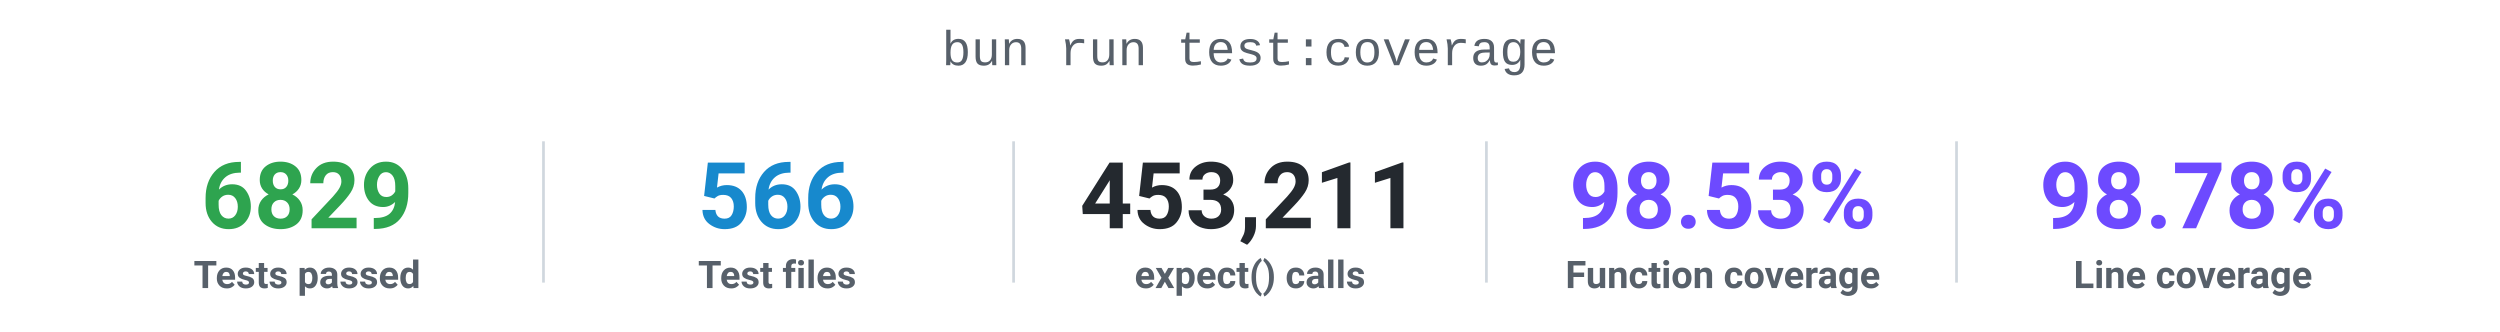
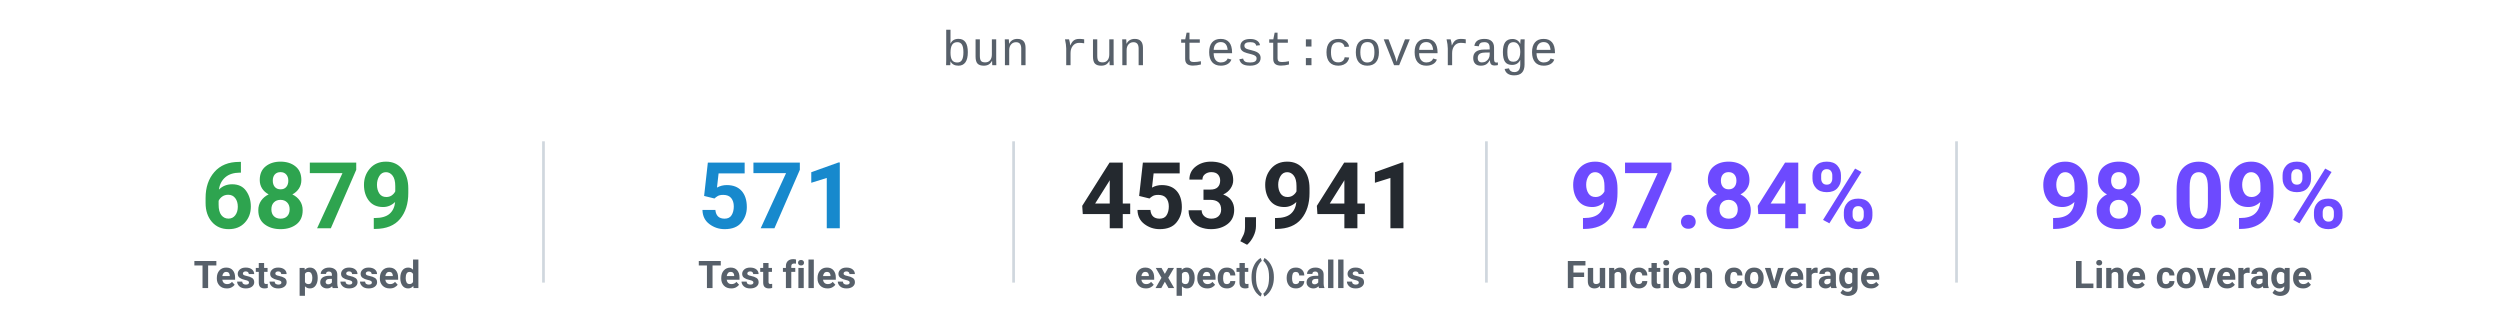
- <svg xmlns="http://www.w3.org/2000/svg" viewBox="0 0 920 122" width="920" height="122" role="img" aria-label="bun run test:coverage — 6829 tests passed, 566 test files, 453,211 expect() calls, 98.53% function coverage, 98.78% line coverage">
+ <svg xmlns="http://www.w3.org/2000/svg" viewBox="0 0 920 122" width="920" height="122" role="img" aria-label="bun run test:coverage — 6879 tests passed, 571 test files, 453,941 expect() calls, 97.84% function coverage, 98.09% line coverage">
  <style>
    .cmd { font-family: ui-monospace, SFMono-Regular, 'SF Mono', Menlo, Consolas, 'Liberation Mono', monospace; font-weight: 500; font-size: 18px; }
    .val { font-family: system-ui, -apple-system, BlinkMacSystemFont, 'Segoe UI', Roboto, sans-serif; font-weight: 700; font-size: 34px; }
    .lbl { font-family: system-ui, -apple-system, BlinkMacSystemFont, 'Segoe UI', Roboto, sans-serif; font-weight: 600; font-size: 14px; }
  </style>
  <text x="460" y="24" text-anchor="middle" class="cmd" fill="#57606a">bun run test:coverage</text>
  <line x1="200" y1="52" x2="200" y2="104" stroke="#d0d7de" stroke-width="1" />
  <line x1="373" y1="52" x2="373" y2="104" stroke="#d0d7de" stroke-width="1" />
  <line x1="547" y1="52" x2="547" y2="104" stroke="#d0d7de" stroke-width="1" />
  <line x1="720" y1="52" x2="720" y2="104" stroke="#d0d7de" stroke-width="1" />
-   <text x="113" y="84" text-anchor="middle" class="val" fill="#2ea44f">6829</text>
+   <text x="113" y="84" text-anchor="middle" class="val" fill="#2ea44f">6879</text>
  <text x="113" y="106" text-anchor="middle" class="lbl" fill="#57606a">Tests passed</text>
-   <text x="286" y="84" text-anchor="middle" class="val" fill="#1789cd">566</text>
+   <text x="286" y="84" text-anchor="middle" class="val" fill="#1789cd">571</text>
  <text x="286" y="106" text-anchor="middle" class="lbl" fill="#57606a">Test files</text>
-   <text x="460" y="84" text-anchor="middle" class="val" fill="#24292f">453,211</text>
+   <text x="460" y="84" text-anchor="middle" class="val" fill="#24292f">453,941</text>
  <text x="460" y="106" text-anchor="middle" class="lbl" fill="#57606a">expect() calls</text>
-   <text x="634" y="84" text-anchor="middle" class="val" fill="#6d4aff">98.53%</text>
+   <text x="634" y="84" text-anchor="middle" class="val" fill="#6d4aff">97.84%</text>
  <text x="634" y="106" text-anchor="middle" class="lbl" fill="#57606a">Function coverage</text>
-   <text x="807" y="84" text-anchor="middle" class="val" fill="#6d4aff">98.78%</text>
+   <text x="807" y="84" text-anchor="middle" class="val" fill="#6d4aff">98.09%</text>
  <text x="807" y="106" text-anchor="middle" class="lbl" fill="#57606a">Line coverage</text>
</svg>
